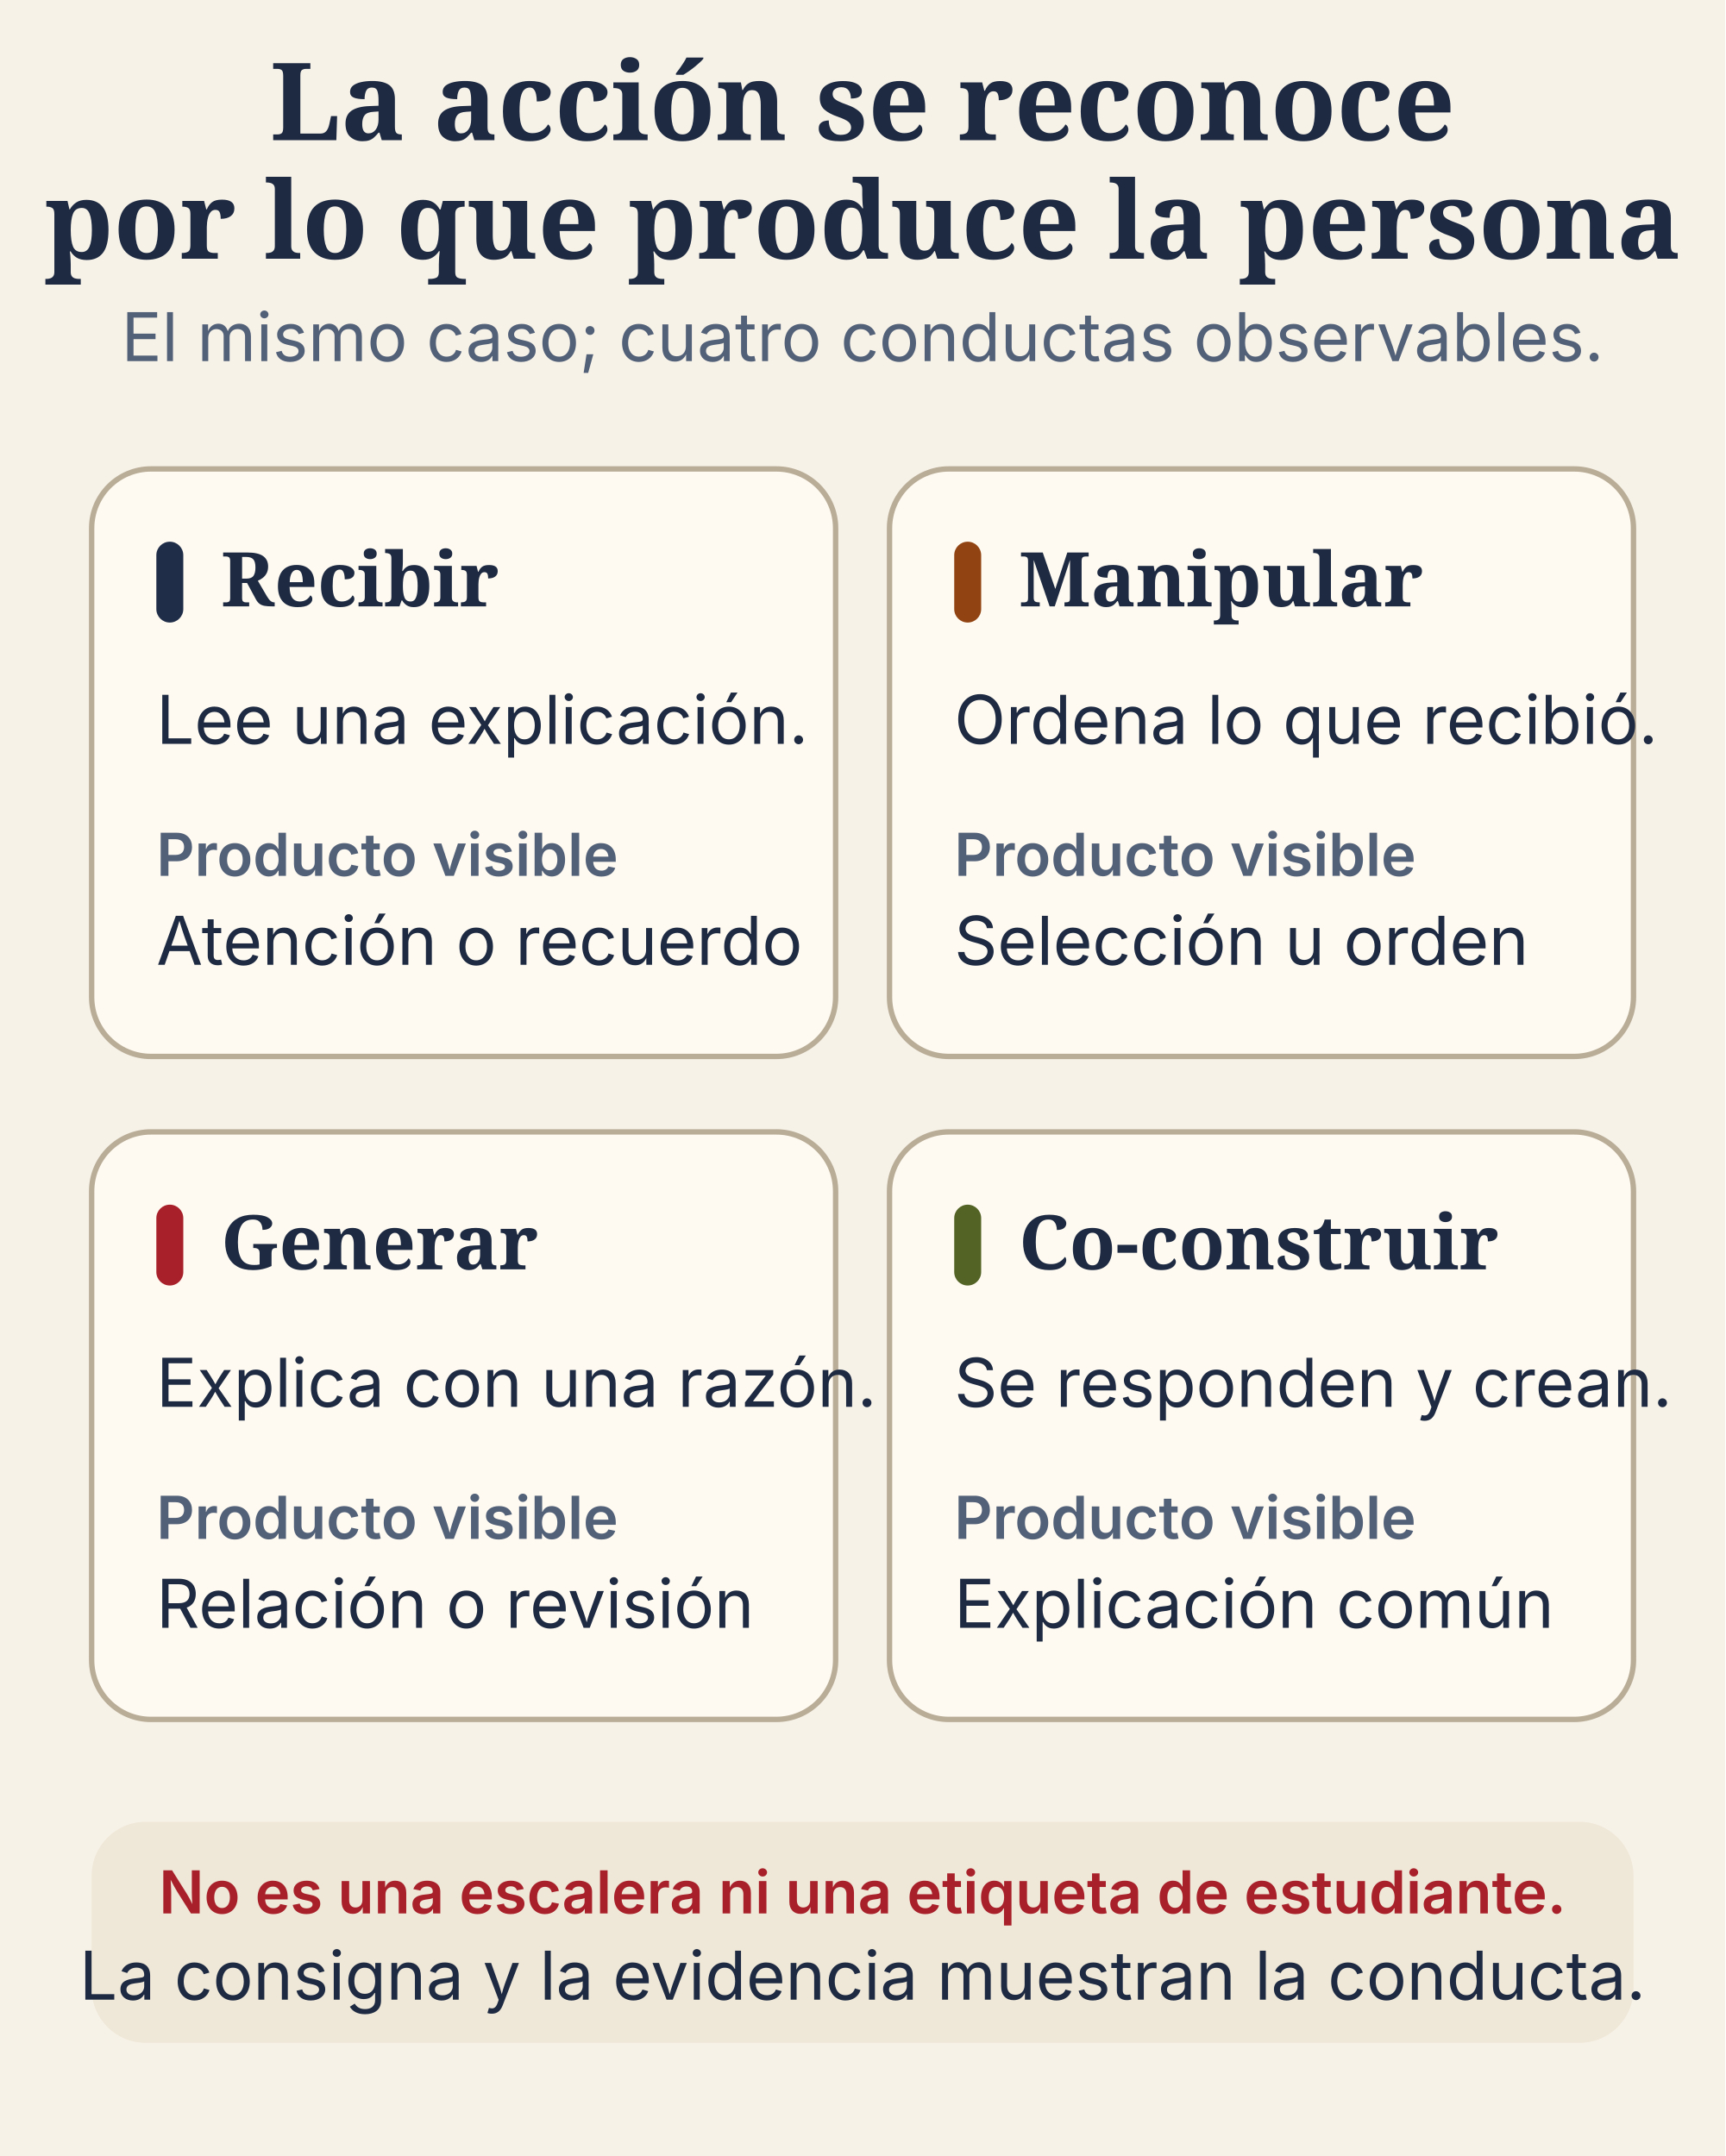
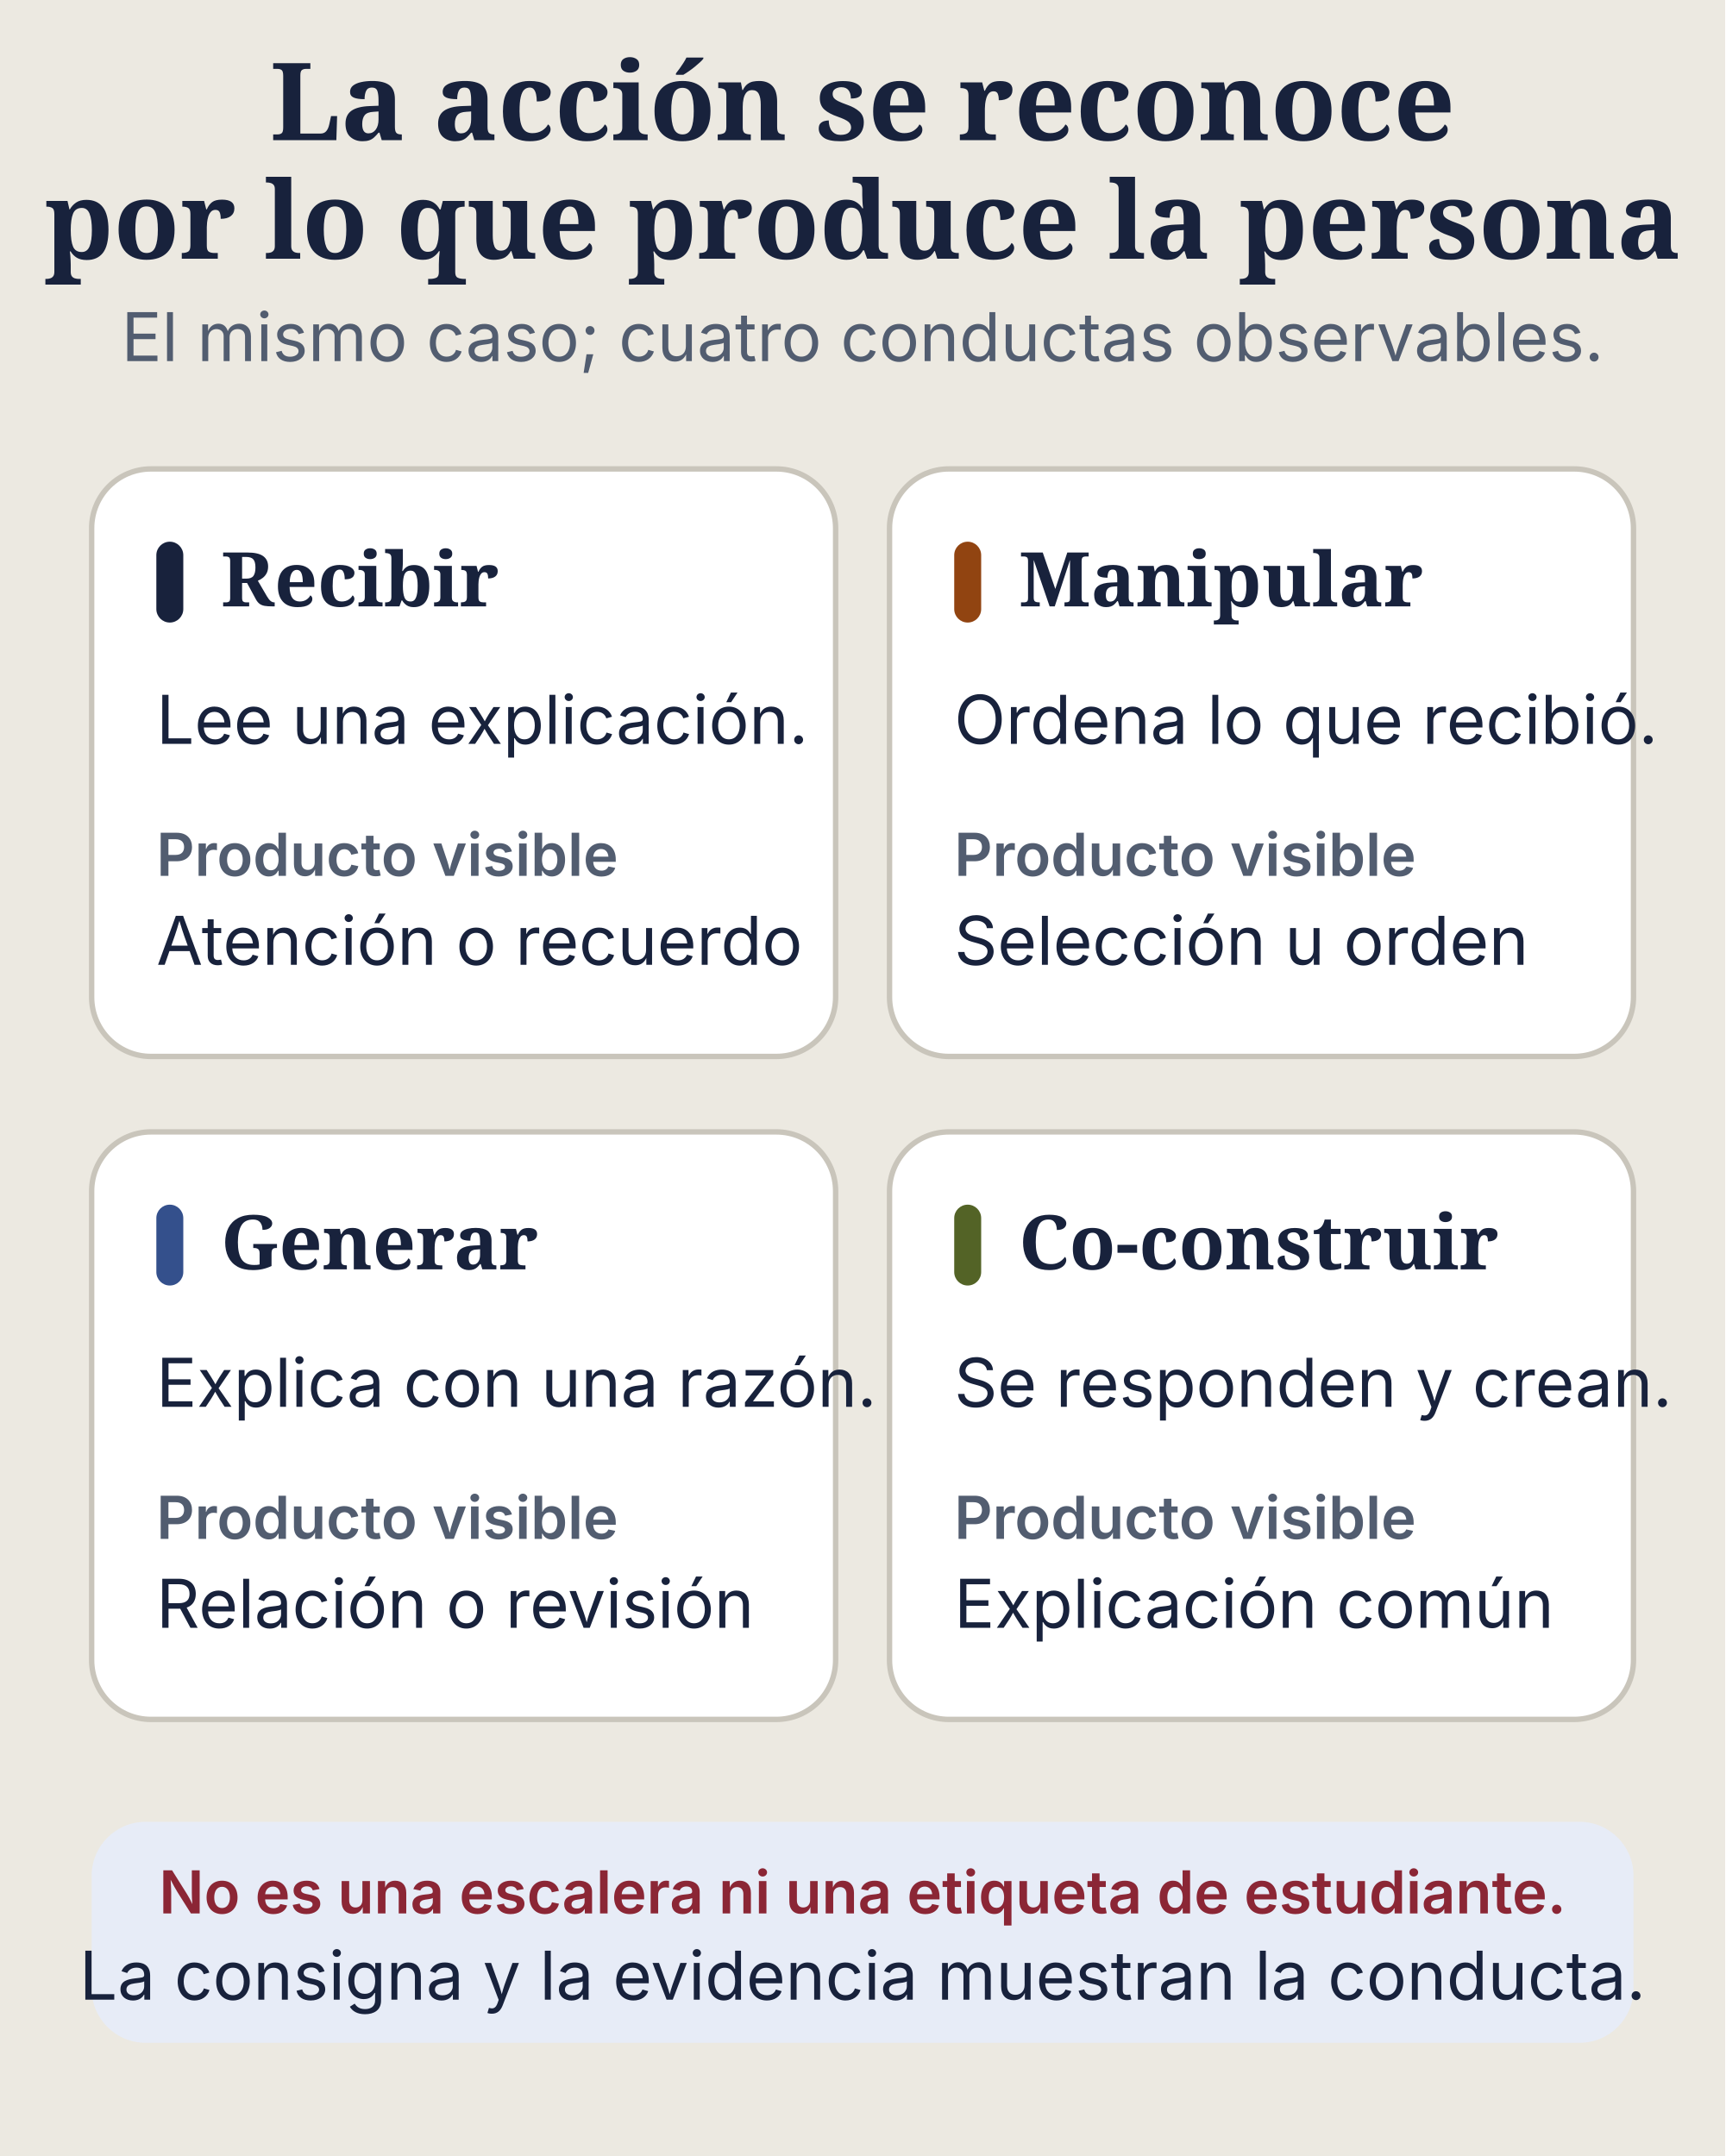
<svg xmlns="http://www.w3.org/2000/svg" width="960" height="1200" viewBox="0 0 640 800" role="img" aria-labelledby="title desc">
  <style>
-     .bg{fill:#f7f2e8}.ink{fill:#1d2a42}.muted{fill:#526078}.paper{fill:#fffaf1;stroke:#b9ad98;stroke-width:2}.red{fill:#a8202a}.olive{fill:#536326}.ochre{fill:#914411}.blue{fill:#202d49}.pale{fill:#efe7d7}.t1{font:700 40px Lora,Georgia,serif}.t2{font:700 28px Lora,Georgia,serif}.body{font:400 25px Inter,Arial,sans-serif}.small{font:600 22px Inter,Arial,sans-serif}.white{fill:#fffaf1}
+     .bg{fill:var(--udg-c-surface-alt,#ece9e1)}.ink{fill:var(--udg-c-ink,#18223c)}.muted{fill:var(--udg-c-muted,#525d70)}.paper{fill:var(--udg-c-surface,#ffffff);stroke:var(--udg-c-line,#c9c5bb);stroke-width:2}.red{fill:var(--udg-c-primary,#34508c)}.risk{fill:var(--udg-c-risk,#8b2635)}.olive{fill:var(--udg-c-good,#536326)}.ochre{fill:var(--udg-c-warning,#914411)}.blue{fill:var(--udg-c-ink,#18223c)}.pale{fill:var(--udg-c-primary-tint,#e7ecf7)}.t1{font:700 40px Newsreader,Georgia,serif}.t2{font:700 28px Newsreader,Georgia,serif}.body{font:400 25px Inter,Arial,sans-serif}.small{font:600 22px Inter,Arial,sans-serif}.white{fill:var(--udg-c-surface,#ffffff)}
  </style>
  <rect class="bg" width="640" height="800" />
  <text class="ink t1" x="320" y="52" text-anchor="middle">La acción se reconoce</text>
  <text class="ink t1" x="320" y="96" text-anchor="middle">por lo que produce la persona</text>
  <text class="muted body" x="320" y="134" text-anchor="middle">El mismo caso; cuatro conductas observables.</text>
  <g transform="translate(34 174)">
    <rect class="paper" width="276" height="218" rx="22" />
    <rect class="blue" x="24" y="27" width="10" height="30" rx="5" />
    <text class="ink t2" x="48" y="51">Recibir</text>
    <text class="ink body" x="24" y="102">Lee una explicación.</text>
    <text class="muted small" x="24" y="151">Producto visible</text>
    <text class="ink body" x="24" y="184">Atención o recuerdo</text>
  </g>
  <g transform="translate(330 174)">
    <rect class="paper" width="276" height="218" rx="22" />
    <rect class="ochre" x="24" y="27" width="10" height="30" rx="5" />
    <text class="ink t2" x="48" y="51">Manipular</text>
    <text class="ink body" x="24" y="102">Ordena lo que recibió.</text>
    <text class="muted small" x="24" y="151">Producto visible</text>
    <text class="ink body" x="24" y="184">Selección u orden</text>
  </g>
  <g transform="translate(34 420)">
    <rect class="paper" width="276" height="218" rx="22" />
    <rect class="red" x="24" y="27" width="10" height="30" rx="5" />
    <text class="ink t2" x="48" y="51">Generar</text>
    <text class="ink body" x="24" y="102">Explica con una razón.</text>
    <text class="muted small" x="24" y="151">Producto visible</text>
    <text class="ink body" x="24" y="184">Relación o revisión</text>
  </g>
  <g transform="translate(330 420)">
    <rect class="paper" width="276" height="218" rx="22" />
    <rect class="olive" x="24" y="27" width="10" height="30" rx="5" />
    <text class="ink t2" x="48" y="51">Co-construir</text>
    <text class="ink body" x="24" y="102">Se responden y crean.</text>
    <text class="muted small" x="24" y="151">Producto visible</text>
    <text class="ink body" x="24" y="184">Explicación común</text>
  </g>
  <rect class="pale" x="34" y="676" width="572" height="82" rx="20" />
-   <text class="red small" x="320" y="710" text-anchor="middle">No es una escalera ni una etiqueta de estudiante.</text>
+   <text class="risk small" x="320" y="710" text-anchor="middle">No es una escalera ni una etiqueta de estudiante.</text>
  <text class="ink body" x="320" y="742" text-anchor="middle">La consigna y la evidencia muestran la conducta.</text>
</svg>
